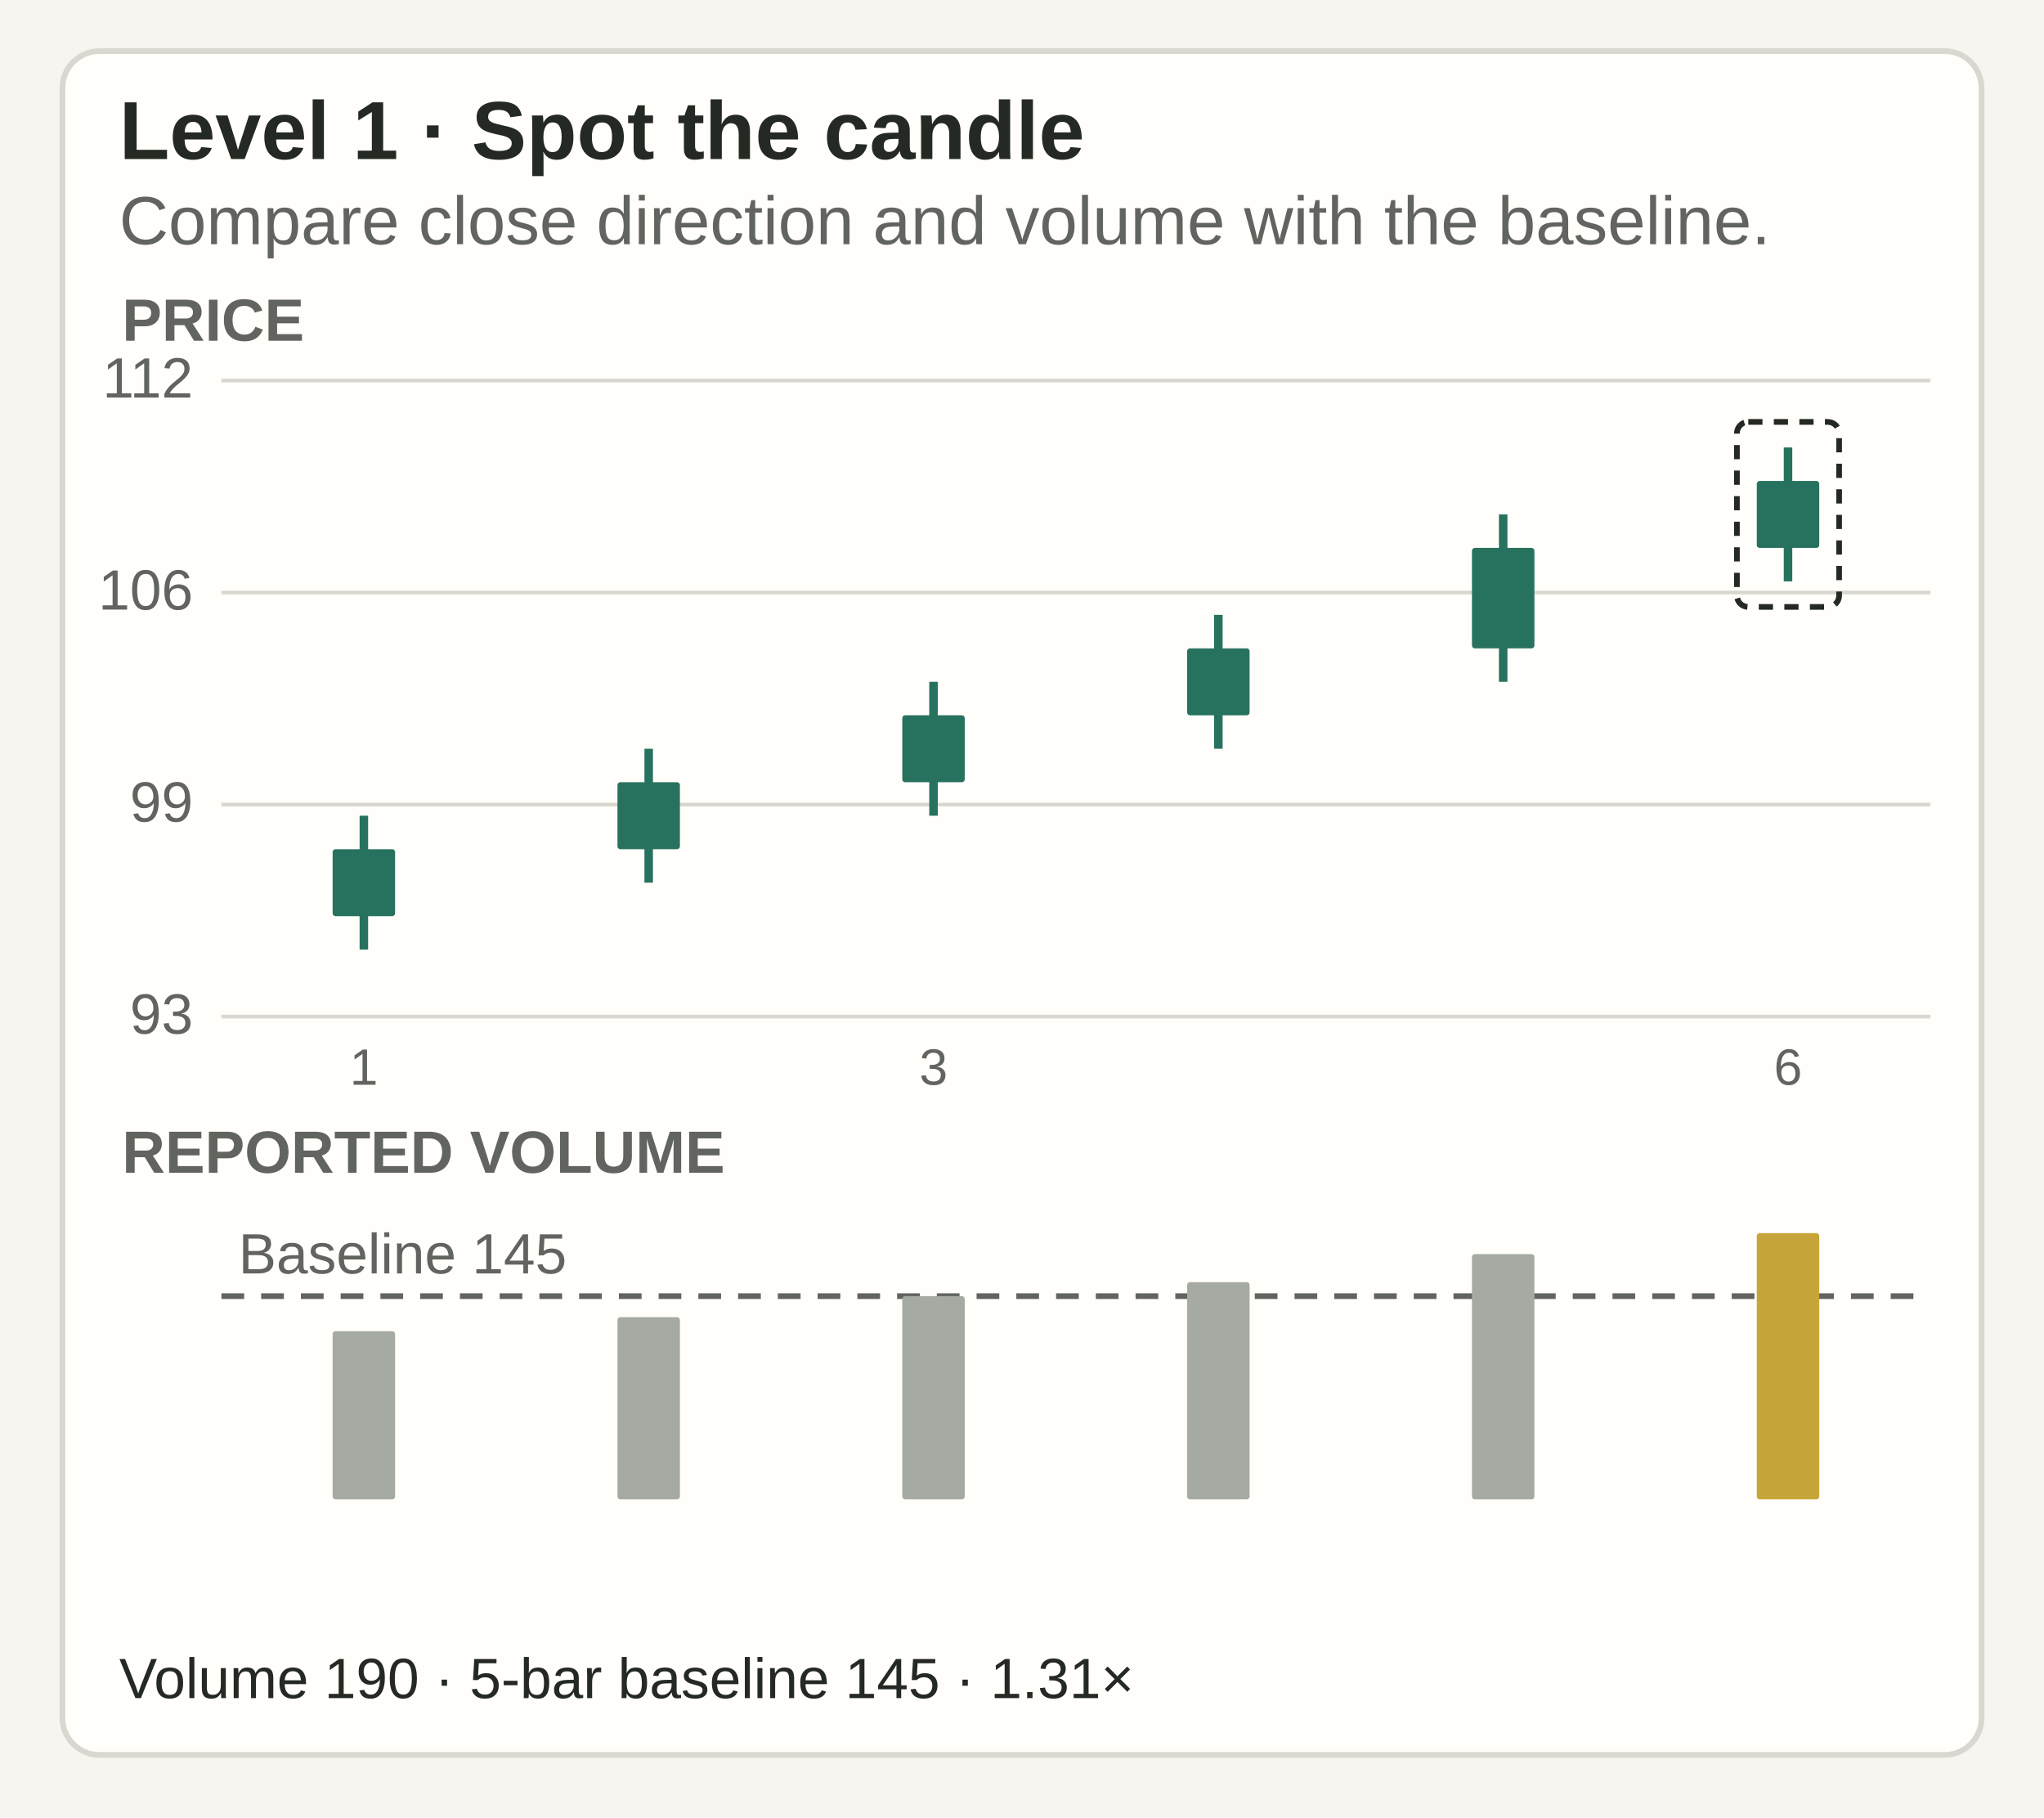
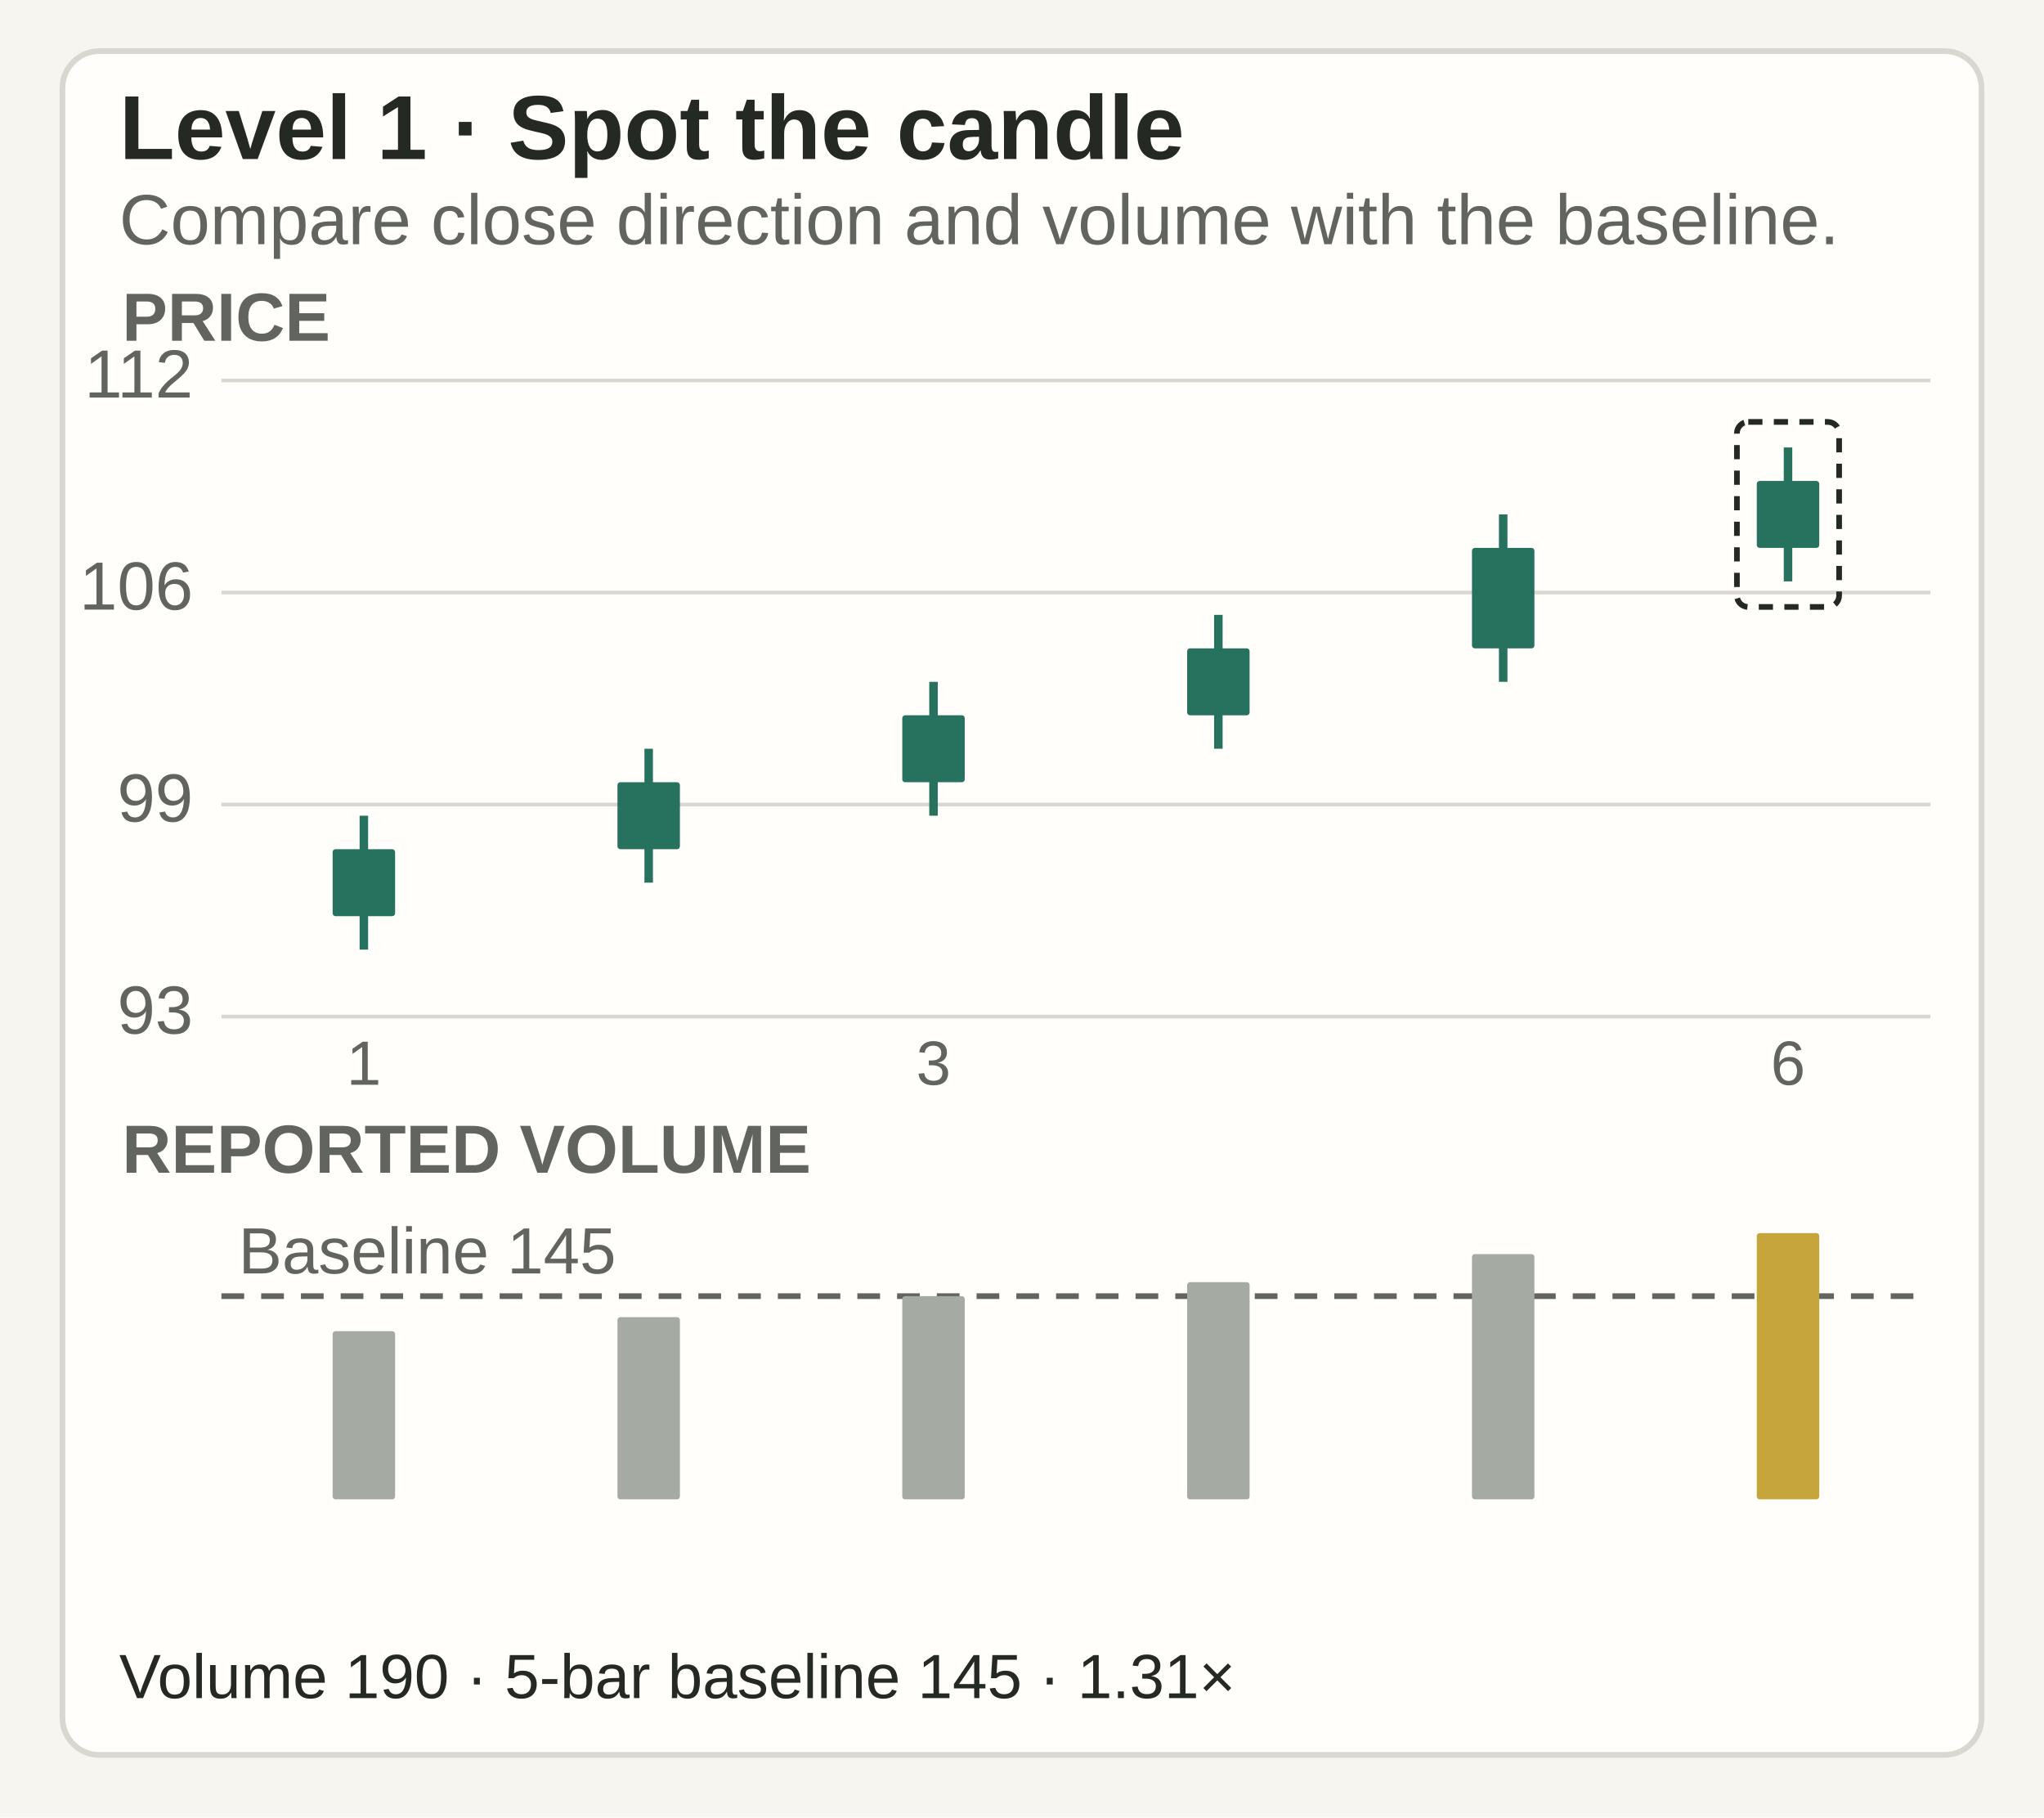
<svg xmlns="http://www.w3.org/2000/svg" width="720" height="640" viewBox="0 0 720 640" role="img" aria-labelledby="title desc">
  <rect width="720" height="640" fill="#f6f5f0" />
  <rect x="22" y="18" width="676" height="600" rx="13" fill="#fffefa" stroke="#d9d7cf" stroke-width="2" />
-   <text x="42" y="56" font-family="Arial,Helvetica,sans-serif" font-size="29" font-weight="700" fill="#252923">Level 1 · Spot the candle</text>
-   <text x="42" y="86" font-family="Arial,Helvetica,sans-serif" font-size="24" fill="#62645f">Compare close direction and volume with the baseline.</text>
-   <text x="43" y="120" font-family="Arial,Helvetica,sans-serif" font-size="21" font-weight="700" fill="#62645f">PRICE</text>
+   <text x="42" y="56" font-family="Arial,Helvetica,sans-serif" font-size="32" font-weight="700" fill="#252923">Level 1 · Spot the candle</text>
+   <text x="42" y="86" font-family="Arial,Helvetica,sans-serif" font-size="25" fill="#62645f">Compare close direction and volume with the baseline.</text>
+   <text x="43" y="120" font-family="Arial,Helvetica,sans-serif" font-size="24" font-weight="700" fill="#62645f">PRICE</text>
  <line x1="78" y1="134" x2="680" y2="134" stroke="#d9d7cf" stroke-width="1.3" />
-   <text x="68" y="140" font-family="Arial,Helvetica,sans-serif" font-size="20" text-anchor="end" fill="#62645f">112</text>
+   <text x="68" y="140" font-family="Arial,Helvetica,sans-serif" font-size="24" text-anchor="end" fill="#62645f">112</text>
  <line x1="78" y1="208.67" x2="680" y2="208.67" stroke="#d9d7cf" stroke-width="1.3" />
-   <text x="68" y="214.67" font-family="Arial,Helvetica,sans-serif" font-size="20" text-anchor="end" fill="#62645f">106</text>
+   <text x="68" y="214.67" font-family="Arial,Helvetica,sans-serif" font-size="24" text-anchor="end" fill="#62645f">106</text>
  <line x1="78" y1="283.33" x2="680" y2="283.33" stroke="#d9d7cf" stroke-width="1.3" />
-   <text x="68" y="289.33" font-family="Arial,Helvetica,sans-serif" font-size="20" text-anchor="end" fill="#62645f">99</text>
+   <text x="68" y="289.33" font-family="Arial,Helvetica,sans-serif" font-size="24" text-anchor="end" fill="#62645f">99</text>
  <line x1="78" y1="358" x2="680" y2="358" stroke="#d9d7cf" stroke-width="1.3" />
-   <text x="68" y="364" font-family="Arial,Helvetica,sans-serif" font-size="20" text-anchor="end" fill="#62645f">93</text>
+   <text x="68" y="364" font-family="Arial,Helvetica,sans-serif" font-size="24" text-anchor="end" fill="#62645f">93</text>
  <line x1="128.17" y1="287.26" x2="128.17" y2="334.42" stroke="#27725f" stroke-width="3" />
  <rect x="117.17" y="299.05" width="22" height="23.58" rx="1" fill="#27725f" />
-   <text x="128.17" y="382" text-anchor="middle" font-family="Arial,Helvetica,sans-serif" font-size="18" fill="#62645f">1</text>
+   <text x="128.17" y="382" text-anchor="middle" font-family="Arial,Helvetica,sans-serif" font-size="22" fill="#62645f">1</text>
  <line x1="228.50" y1="263.68" x2="228.50" y2="310.84" stroke="#27725f" stroke-width="3" />
  <rect x="217.50" y="275.47" width="22" height="23.58" rx="1" fill="#27725f" />
  <line x1="328.83" y1="240.11" x2="328.83" y2="287.26" stroke="#27725f" stroke-width="3" />
  <rect x="317.83" y="251.89" width="22" height="23.58" rx="1" fill="#27725f" />
-   <text x="328.83" y="382" text-anchor="middle" font-family="Arial,Helvetica,sans-serif" font-size="18" fill="#62645f">3</text>
+   <text x="328.83" y="382" text-anchor="middle" font-family="Arial,Helvetica,sans-serif" font-size="22" fill="#62645f">3</text>
  <line x1="429.17" y1="216.53" x2="429.17" y2="263.68" stroke="#27725f" stroke-width="3" />
  <rect x="418.17" y="228.32" width="22" height="23.58" rx="1" fill="#27725f" />
  <line x1="529.50" y1="181.16" x2="529.50" y2="240.11" stroke="#27725f" stroke-width="3" />
  <rect x="518.50" y="192.95" width="22" height="35.37" rx="1" fill="#27725f" />
  <line x1="629.83" y1="157.58" x2="629.83" y2="204.74" stroke="#27725f" stroke-width="3" />
  <rect x="618.83" y="169.37" width="22" height="23.58" rx="1" fill="#27725f" />
  <rect x="611.83" y="148.58" width="36" height="65.16" rx="4" fill="none" stroke="#252923" stroke-width="2" stroke-dasharray="5 4" />
-   <text x="629.83" y="382" text-anchor="middle" font-family="Arial,Helvetica,sans-serif" font-size="18" fill="#62645f">6</text>
-   <text x="43" y="413" font-family="Arial,Helvetica,sans-serif" font-size="21" font-weight="700" fill="#62645f">REPORTED VOLUME</text>
+   <text x="629.83" y="382" text-anchor="middle" font-family="Arial,Helvetica,sans-serif" font-size="22" fill="#62645f">6</text>
+   <text x="43" y="413" font-family="Arial,Helvetica,sans-serif" font-size="24" font-weight="700" fill="#62645f">REPORTED VOLUME</text>
  <line x1="78" y1="456.45" x2="680" y2="456.45" stroke="#62645f" stroke-width="2" stroke-dasharray="8 6" />
-   <text x="84" y="448.45" font-family="Arial,Helvetica,sans-serif" font-size="20" fill="#62645f">Baseline 145</text>
+   <text x="84" y="448.45" font-family="Arial,Helvetica,sans-serif" font-size="23" fill="#62645f">Baseline 145</text>
  <rect x="117.17" y="468.79" width="22" height="59.21" rx="1" fill="#a5aaa3" />
  <rect x="217.50" y="463.86" width="22" height="64.14" rx="1" fill="#a5aaa3" />
  <rect x="317.83" y="456.45" width="22" height="71.55" rx="1" fill="#a5aaa3" />
  <rect x="418.17" y="451.52" width="22" height="76.48" rx="1" fill="#a5aaa3" />
  <rect x="518.50" y="441.65" width="22" height="86.35" rx="1" fill="#a5aaa3" />
  <rect x="618.83" y="434.25" width="22" height="93.75" rx="1" fill="#c6a63a" />
-   <text x="42" y="598" font-family="Arial,Helvetica,sans-serif" font-size="20" fill="#252923">Volume 190 · 5-bar baseline 145 · 1.31×</text>
+   <text x="42" y="598" font-family="Arial,Helvetica,sans-serif" font-size="22" fill="#252923">Volume 190 · 5-bar baseline 145 · 1.31×</text>
</svg>
